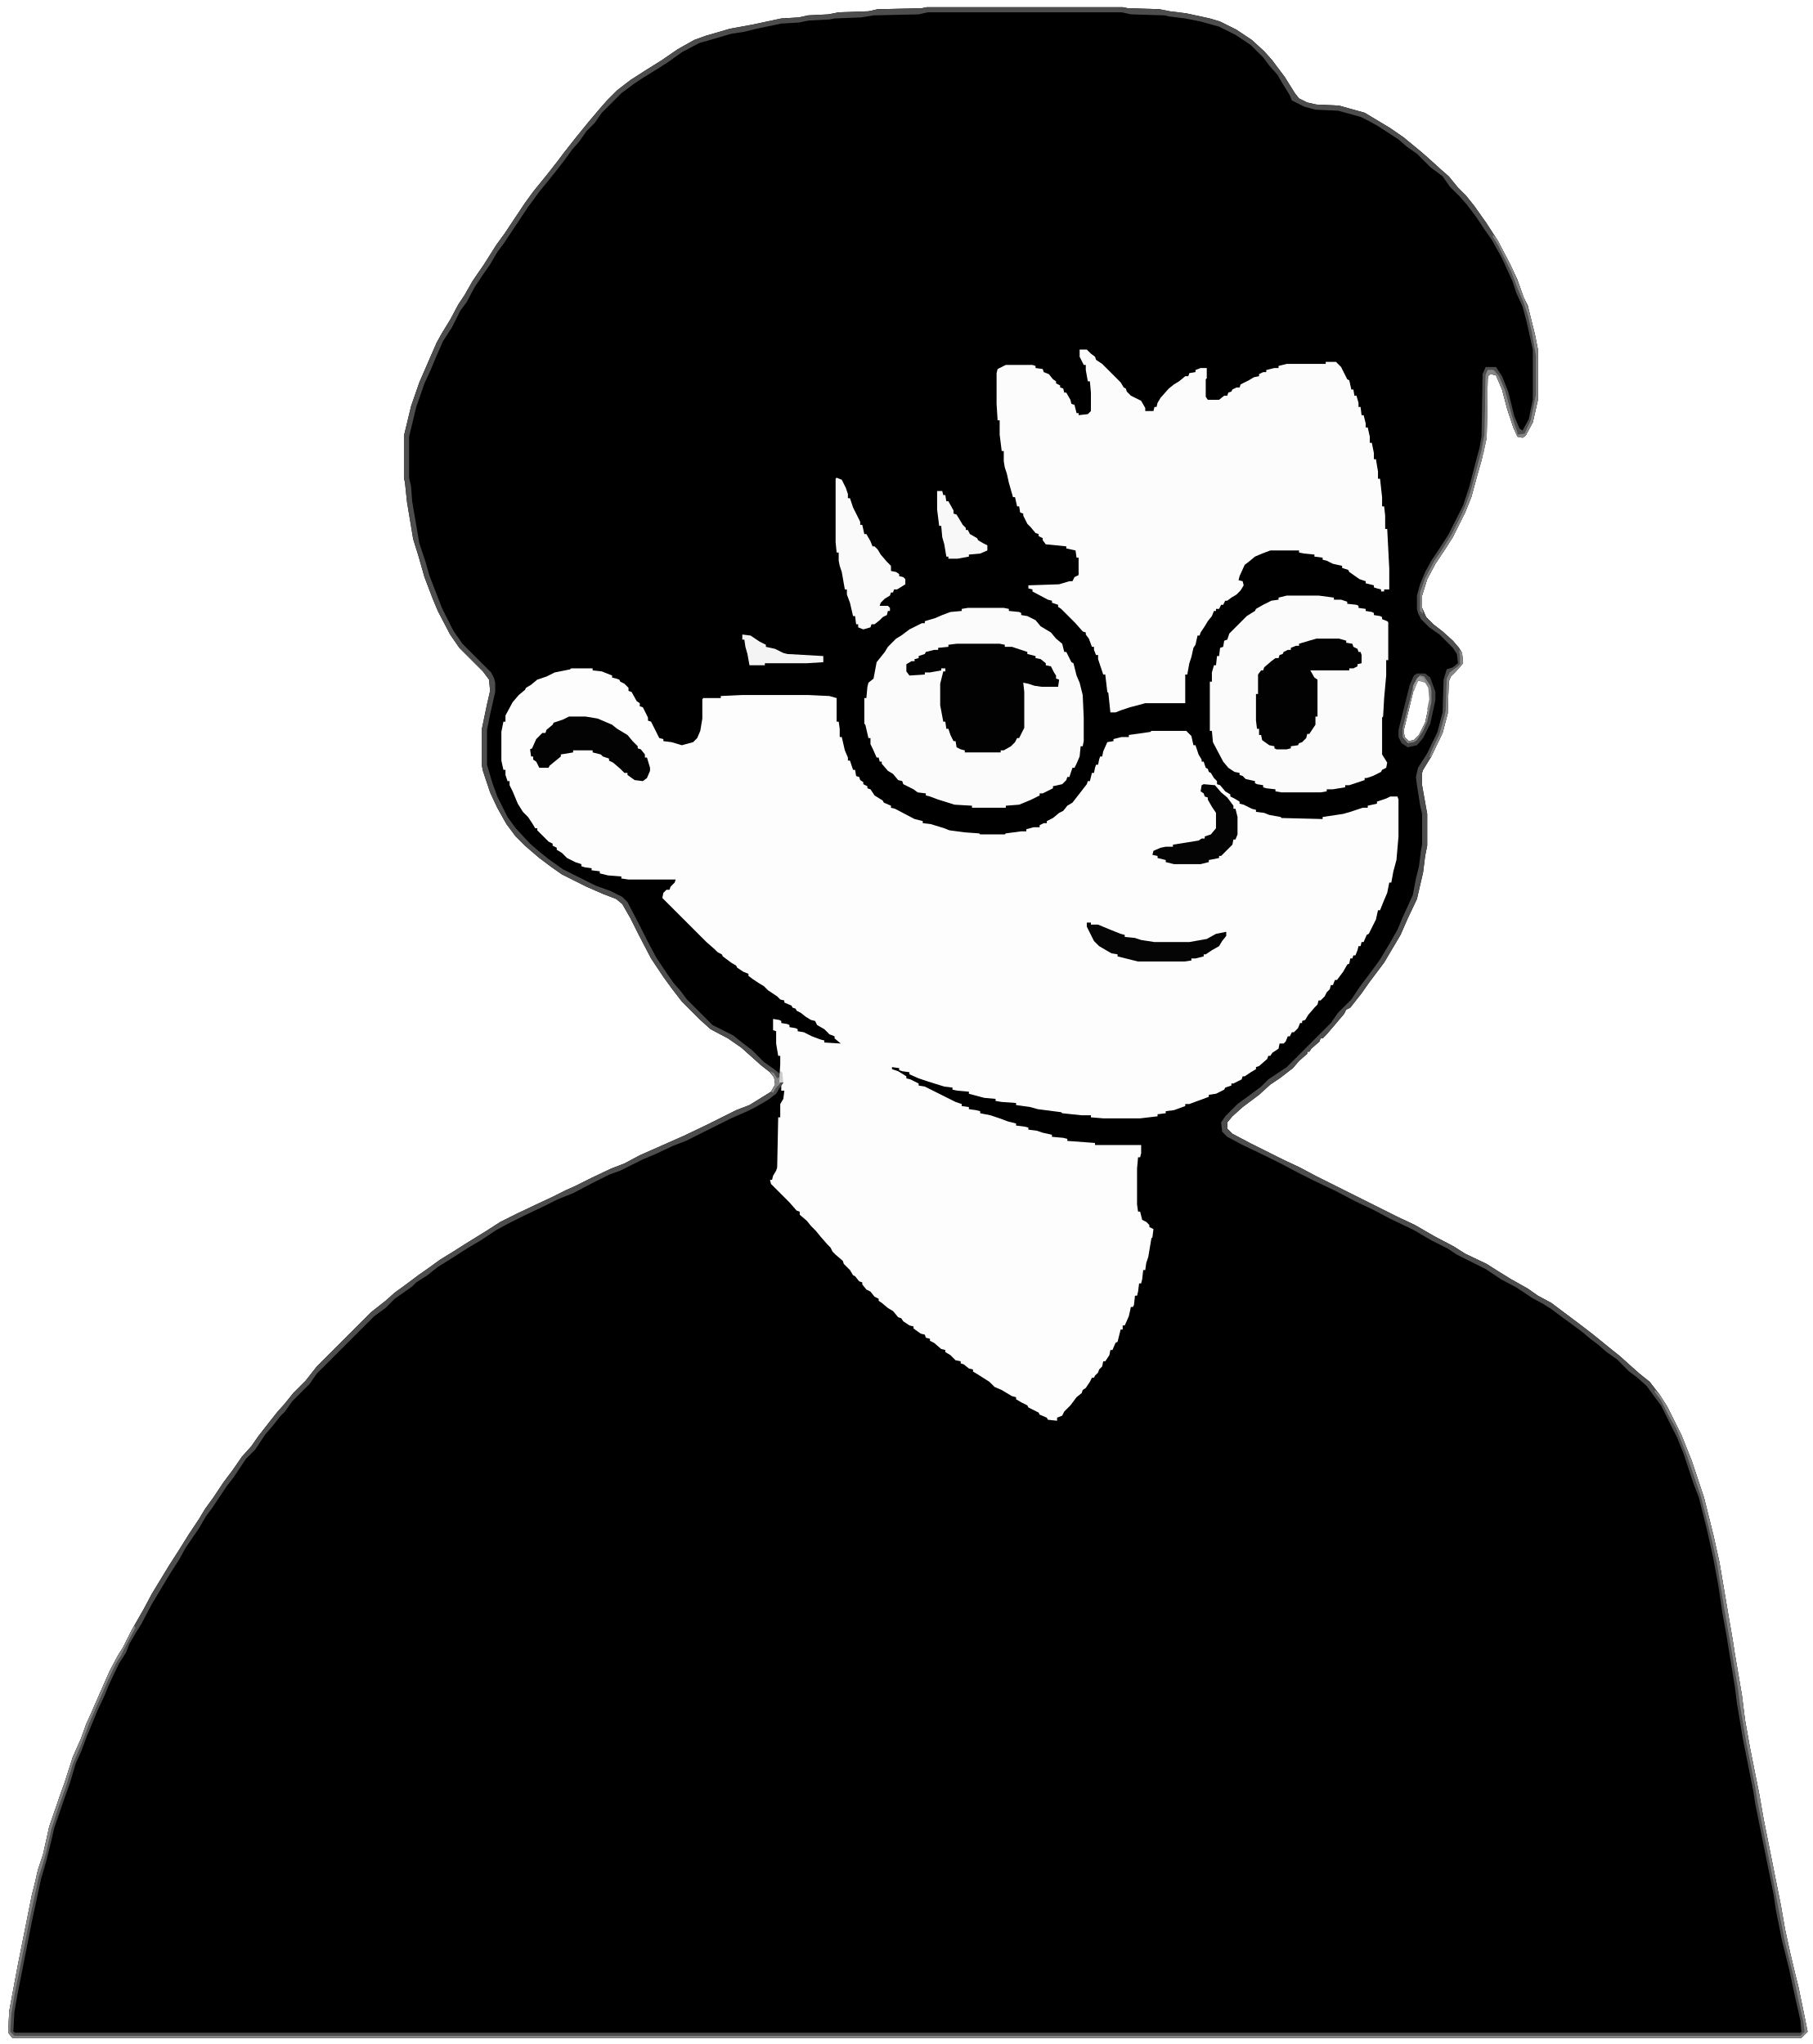
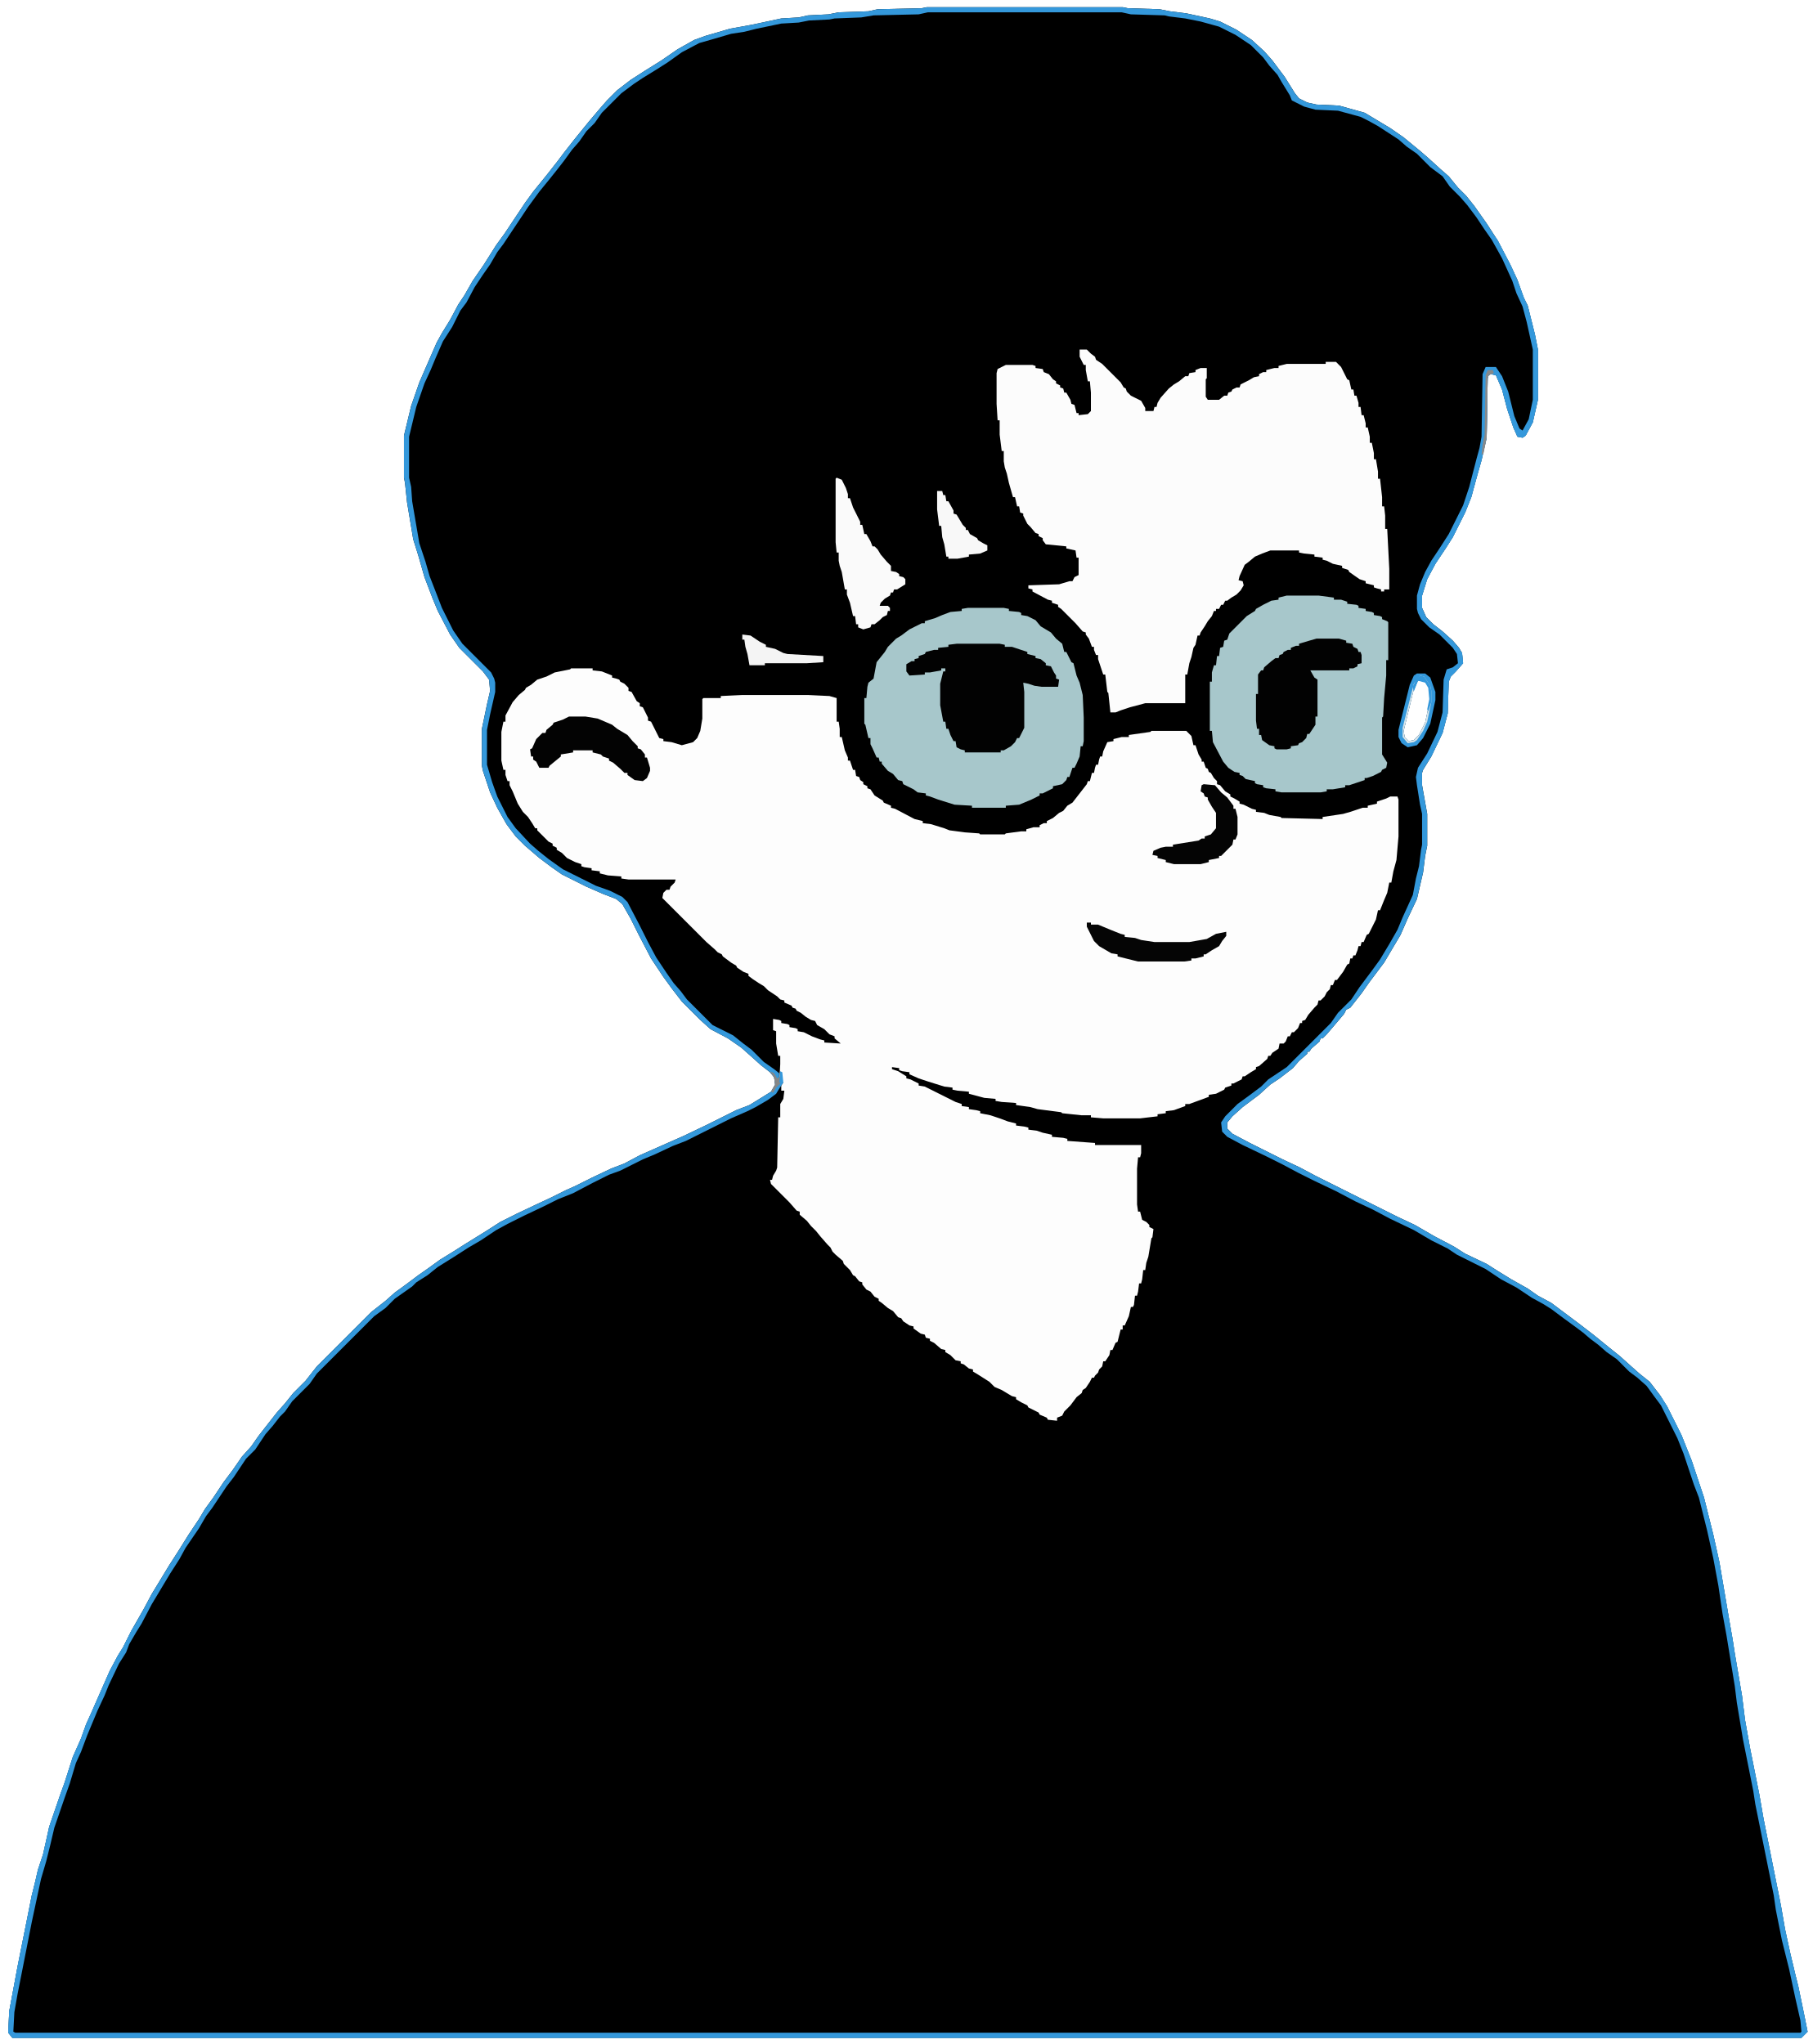
<svg xmlns="http://www.w3.org/2000/svg" version="1.1" viewBox="0 0 1768 1994" width="" height="">
  <path transform="translate(904,7)" d="m0 0h191l5 1 31 1 10 2 16 2 23 5 10 3 16 8 15 10 12 11 8 9 12 16 10 16 4 5 8 4 9 2 22 1 25 7 25 15 13 9 17 14 8 7 11 10 8 7 9 11 8 8 8 10 12 17 11 17 12 23 7 15 6 17 4 8 7 28 3 15v49l-5 22-7 13-3 2-5-1-4-9-6-18-5-19-6-14-5-1-2 1-1 3-1 58-5 22-4 14-6 22-6 15-12 24-7 11-10 15-8 15-5 16v12l4 9 7 7 9 7 10 9 6 7 3 5 1 10-7 8-5 5-2 5-1 31-5 19-11 23-8 13-1 3v12l5 28v31l-2 10-2 16-6 26-9 19-7 16-16 27-15 20-7 10-11 14-4 2-2 4-11 13-6 7-4 4h-2l-1 3-8 7-2 3h-2v2l-8 7-6 7-13 10-9 6-11 10-16 12-10 9-5 6v6l5 5 17 9 32 16 17 8 15 8 80 40 17 8 19 11 19 10 11 7 21 10 11 7 13 8 16 9 10 7 13 7 28 21 13 10 16 13 10 8 10 9 9 8 10 8 10 13 7 11 14 28 10 25 12 36 9 36 6 27 9 53 4 23 2 13 7 41 3 24 5 28 9 45 4 23 17 85 4 23 5 23 5 21 3 12 6 29 3 15-6 6h-1745l-4-5 1-21 8-43 14-70 3-12 3-13 5-15 6-27 11-32 4-11 8-25 8-18 5-14 5-11 7-16 11-25 8-15 5-8 8-16 12-21 8-15 17-28 9-14 10-16 10-15 6-10 8-11 10-15 9-12 9-13 9-10 7-10 7-9 11-14 8-9 8-10 12-12 11-14 53-53 14-11 9-8 11-8 12-9 10-7 11-8 13-8 11-7 21-13 14-9 16-8 19-9 15-7 14-7 9-4 16-8 19-9 13-5 15-8 43-19 23-11 28-14 13-5 21-13 4-7-1-7-4-5-9-7-10-9-9-8-13-9-17-9-10-9-18-18-10-13-8-11-12-18-12-23-8-16-8-14-6-5-13-5-16-7-24-12-10-7-12-9-14-12-9-9-9-12-9-16-7-15-7-21-1-5v-36l5-24 3-13-1-11-6-8-23-23-9-13-12-23-5-12-8-21-6-21-5-16-6-36-2-19-1-5v-41l7-29 8-23 10-23 7-16 5-9 8-13 8-15 6-9 8-14 11-16 12-19 8-11 20-30 8-11 13-16 11-14 6-8 11-14 13-16 11-13 7-8 10-10 13-10 14-9 16-10 16-11 16-9 11-4 24-7 22-4 28-6 17-1 9-2 20-1 10-2 29-1 9-2 43-1zm479 657-4 8-10 41 1 6 4 4 5-1 5-5 6-12 5-23-1-11-3-5-2-2z" />
  <path transform="translate(557,652)" d="m0 0h21v2l9 1 10 4v2l4 1 3 1 1 2 4 2 4 4v3l3 1 5 9 3 2v3l3 1 5 10v3l3 1 8 16 4 1v2l8 1 10 3 11-3 4-4 3-7 2-12v-19l1-1h17v-2l21-1h64l21 1 7 2v23h2l1 7v8h2l3 13 3 7v3h2l3 9h2l1 6 3 1 1 3 3 2v2l4 2v2l3 1 4 6 8 5 1 2 7 3v2l4 1 19 10 8 2v2l8 1 13 4 5 2 15 2 14 1 1 1h24l1-1 15-2h5v-2l7-2h6v-2l4-2h3v-2l6-3 6-5 4-2 4-5 5-3 14-18 1-3h2l2-8h2l1-5 1-3h2l1-5 1-3h2l1-5 4-9 6-1v-2l8-2h7v-2l21-3 1-1h34l5 5 2 9h2l3 9 3 5v2h2l2 6 2 1 1 3 2 1 3 5 3 3v3l3 1 5 6 5 3v2l4 2 5 3v2l4 1 8 4 4 1v2l8 1 5 2 11 2 1 1 40 1v-2l20-3 7-2 12-4h5v-2l9-2v-2l9-3 4-2h7l1 3v36l-2 23-3 11-2 11h-2l-2 10-3 7-4 10h-2l-2 9-7 14-2 1-3 7h-2l-1 4h-2l-1 4-2 5h-2l-1 3h-2l-1 5-2 1-4 7-6 8h-2l-2 5h-2l-1 4-3 3-2 4-4 4h-2l-1 4-3 3-6 7-3 5-3 1v2h-2l-2 5-4 4h-2l-2 4h-2l-2 5-2 2h-4l-1 5-6 4-2 3h-2l-1 3-8 7-3 1v2l-5 3-6 4h-2l-1 3-8 4h-2v2l-6 2-1 2-8 4-7 1v2l-19 7h-4v2l-11 4-8 1v2l-8 1v2l-17 2h-36l-12-1v-2h-9l-19-2-1-1-23-3-7-2-14-2v-2l-14-1-6-1v-2l-11-1-15-4v-2l-11-1-5-1v-2l-8-1-16-5-9-3-9-4v-2l-7-1-3-1v-2l-7-1v2l6 2 8 5v2l4 1 8 4v2l6 1 30 15 6 2v2l7 1v2l7 1 4 1v2l10 2 9 3 8 3 8 2v2l8 1 4 1v2l8 1 6 2 9 2v2l11 1 4 1v2l27 2v2h45v8l-1 4h-2l-1 11v35l1 7h2l2 8 4 2 3 3v2l4 2-1 8-1 1-3 18-2 6-1 7h-2l-1 9-1 4h-2l-1 8-1 4h-2l-1 9-1 2h-2l-2 9-4 9h-2v4h-2l-3 12-2 1-3 7h-2l-1 5-4 6h-2l-1 5-3 3-1 3-3 3-1 2h-2l-2 4-4 6-3 2-1 3-5 4-6 8-6 6-2 4-5 2v3l-9-1-1-2-7-3-1-2-10-5-1-2-6-3-5-3v-2l-4-1-10-6-7-3-5-5-11-7-5-3v-2l-4-1-5-4-3-1v-2l-5-1-5-5-5-3v-2l-4-1-7-6-4-2v-2l-4-1-1-3-4-1-7-5v-2l-4-1-6-4-2-3-3-1-5-6-5-3-6-5-3-2v-2l-4-2-4-5-4-2-4-5v-2l-3-1-4-5-2-1-3-5-6-6-1-3-7-6-3-3-2-4-3-3-7-8-4-5-5-5-4-5-7-6v-3l-3-1-7-8-18-18-1-4h2l1-4 3-5 1-3 1-49h2v-13l3-5 1-8h-3v-5l2-3h-4l1-18v-8h-2l-2-12v-12l-3-1v-11l6 1 2 1v2l6 1 2 1v2l6 1 2 1v2l6 1 8 4 8 3 4 1v2l16 1-6-5v-2l-5-2-5-5-7-4-2-4-4-1-5-3-5-4-4-2-1-2-3-1-1-2-7-3v-2l-4-1-3-3-9-6-4-4-5-3-6-4-4-3v-2l-5-2-6-4-1-2-5-3-8-6-1-2-4-2-3-3-8-7-43-43 1-5 3-3h3l1-3 4-4 1-3h-46l-7-1v-2l-13-1-8-2v-2l-8-1v-2l-7-1-3-1v-2l-6-2-8-4-5-5-5-3v-2l-4-2v-2l-4-2-11-11v-2h-2l-3-5-4-6-5-5-5-8-5-12-3-6v-4h-2l-2-6v-5h-2l-2-9v-28l2-10h2v-6l7-13 6-7 6-5 1-2 5-3 6-5 9-3 8-4 15-3z" fill="#FDFDFD" />
  <path transform="translate(1053,341)" d="m0 0h7l4 4 4 3 1 3 6 4 18 18 3 5 2 1 1 3 4 4 10 5 4 7v3h8l1-4h2l1-4 3-5 8-9 5-4 5-3 6-5h3l1-3 6-1v-2l5-2h6v10l-1 1v17l2 3h11l5-4h3l1-3 3-1 1-2 4-2h3l1-3 8-4 5-3 5-1v-2l4-2h3v-2l8-2h4v-2l8-2h38v-2h10l5 5 6 12 2 1 2 9h2l1 6h2l2 7v4h2l1 8h2l2 8v4h2l2 9v6h2l2 10v6h2l2 12v7h2l2 18v9h2l1 9v13h2l2 39v20h-5v2h-3v-2l-4-1-3-1v-2l-8-2v-2l-6-2-10-7-1-2-6-2v-2l-9-2-6-3-4-1v-2l-8-1v-2l-10-1-5-1v-2h-28l-8 3-7 3-6 5-4 3-5 11-1 4 4 1 1 4-3 5-4 4-5 3-4 3h-2l-2 4h-2l-2 4h-3v2h-2l-2 5-4 5-3 5-4 6-1 3h-2l-2 9-2 3-2 9-2 6-2 11h-2v28h-39l-15 4-9 3-5 2h-5l-2-19-1-1-2-17h-2l-5-15v-4h-2l-2-5v-3h-2l-3-8-3-4v-2l-3-1-7-8-14-14-3-2v-2l-6-2v-2l-4-1-15-8v-2l-4-1v-3l30-1 10-3h3l2-4 4-2v-17h-2l-1-7-9-2v-2l-20-2-3-4v-2l-4-2v-2l-3-1-5-6-3-3-4-8v-2l-3-1-1-6h-2l-2-9h-2l-4-14-2-9-2-6-1-6v-10h-2l-2-16v-14h-2l-1-16v-30l1-4 8-4h26l3 1v2l7 1 1 3 5 2 4 5 3 2v2l4 2v2l3 1 1 4h2l4 7 1 4 3 1 2 8h2v2l9-1 3-3v-18l-1-11h-2l-2-11v-5h-2l-4-8z" fill="#FCFCFC" />
-   <path transform="translate(904,7)" d="m0 0h191l5 1 31 1 10 2 16 2 23 5 10 3 16 8 15 10 12 11 8 9 12 16 10 16 4 5 8 4 9 2 22 1 25 7 25 15 13 9 17 14 8 7 11 10 8 7 9 11 8 8 8 10 12 17 11 17 12 23 7 15 6 17 4 8 7 28 3 15v49l-5 22-7 13-3 2-5-1-4-9-6-18-5-19-6-14-5-1-2 1-1 3-1 58-5 22-4 14-6 22-6 15-12 24-7 11-10 15-8 15-5 16v12l4 9 7 7 9 7 10 9 6 7 3 5 1 10-7 8-5 5-2 5-1 31-5 19-11 23-8 13-1 3v12l5 28v31l-2 10-2 16-6 26-9 19-7 16-16 27-15 20-7 10-11 14-4 2-2 4-11 13-6 7-4 4h-2l-1 3-8 7-2 3h-2v2l-8 7-6 7-13 10-9 6-11 10-16 12-10 9-5 6v6l5 5 17 9 32 16 17 8 15 8 80 40 17 8 19 11 19 10 11 7 21 10 11 7 13 8 16 9 10 7 13 7 28 21 13 10 16 13 10 8 10 9 9 8 10 8 10 13 7 11 14 28 10 25 12 36 9 36 6 27 9 53 4 23 2 13 7 41 3 24 5 28 9 45 4 23 17 85 4 23 5 23 5 21 3 12 6 29 3 15-6 6h-1745l-4-5 1-21 8-43 14-70 3-12 3-13 5-15 6-27 11-32 4-11 8-25 8-18 5-14 5-11 7-16 11-25 8-15 5-8 8-16 12-21 8-15 17-28 9-14 10-16 10-15 6-10 8-11 10-15 9-12 9-13 9-10 7-10 7-9 11-14 8-9 8-10 12-12 11-14 53-53 14-11 9-8 11-8 12-9 10-7 11-8 13-8 11-7 21-13 14-9 16-8 19-9 15-7 14-7 9-4 16-8 19-9 13-5 15-8 43-19 23-11 28-14 13-5 21-13 4-7-1-7-4-5-9-7-10-9-9-8-13-9-17-9-10-9-18-18-10-13-8-11-12-18-12-23-8-16-8-14-6-5-13-5-16-7-24-12-10-7-12-9-14-12-9-9-9-12-9-16-7-15-7-21-1-5v-36l5-24 3-13-1-11-6-8-23-23-9-13-12-23-5-12-8-21-6-21-5-16-6-36-2-19-1-5v-41l7-29 8-23 10-23 7-16 5-9 8-13 8-15 6-9 8-14 11-16 12-19 8-11 20-30 8-11 13-16 11-14 6-8 11-14 13-16 11-13 7-8 10-10 13-10 14-9 16-10 16-11 16-9 11-4 24-7 22-4 28-6 17-1 9-2 20-1 10-2 29-1 9-2 43-1zm1 5-9 2-44 1-12 2-26 1-5 1-20 1-10 2-17 1-24 5-12 3-13 2-17 5-14 4-17 9-14 10-11 7-13 8-9 6-12 9-19 19-7 10-8 8-7 10-7 8-8 11-7 9-8 10-9 11-11 15-24 36-6 8-7 12-7 10-8 12-8 15-6 8-8 16-9 14-7 16-5 12-6 13-8 23-7 29v40l2 9 1 14 7 41 6 18 4 14 7 18 5 13 11 22 9 13 28 28 3 6 1 4v9l-5 22-3 15v34l5 17 5 14 10 20 8 11 14 15 8 7 10 8 14 10 32 16 14 5 12 6 5 5 12 23 8 16 8 15 10 15 7 10 7 8 6 8 25 25 20 10 10 8 8 6 12 12 10 7 5 4v9h4l-4 6-3 5-8 6-12 7-8 4-16 7-44 22-13 5-17 8-12 5-22 11-11 4-16 8-19 10-15 6-14 7-19 9-16 8-11 6-15 10-12 7-14 9-16 10-10 8-11 7-4 4-17 12-9 9-11 8-56 56-7 10-17 17-7 10-5 5-7 9-7 8-10 15-9 9-12 18-7 9-14 21-6 8-7 12-13 19-6 11-9 14-18 30-10 19-5 8-7 12-3 8-7 11-10 21-4 10-7 15-10 24-6 16-5 11-6 20-5 14-10 29-4 17-4 16-5 17-9 42-14 71-3 17-1 19 2 1h1741l1-1-1-11-5-22-6-28-7-28-6-30-2-14-18-89-2-13-10-50-6-36-2-16-8-49-4-22-4-27-5-27-6-27-8-32-5-13-10-30-6-15-16-32-6-8-8-11-9-8-8-6-12-12-10-7-8-7-8-6-7-6-8-6-11-8-12-9-8-5-11-6-15-10-15-8-15-10-28-14-9-6-16-8-17-10-23-11-17-9-17-8-19-10-21-10-16-8-15-8-16-8-23-11-15-8-5-5-1-9 4-6 12-12 11-8 12-9 7-7 18-12 43-43 7-10 13-13 8-12 12-16 8-11 9-15 8-14 5-12 10-22 3-16 3-12 2-16 1-5v-30l-2-9-3-19-1-8 2-9 9-14 10-21 5-19 1-32 3-10 6-2 5-4-1-9-4-6-13-13-10-7-8-8-3-6-1-4v-13l3-11 5-12 6-11 8-12 9-14 14-28 6-18 7-27 3-11 2-11 1-61 3-7h10l6 9 6 15 6 24 5 12 3 2 6-11 4-19v-49l-6-27-4-15-6-13-4-12-10-22-10-18-7-10-8-12-9-12-7-8-10-10-7-10-12-9-13-13-10-7-8-7-20-13-9-5-8-4-22-6-22-1-11-3-12-6-2-5-8-13-4-7-8-9-6-8-12-12-15-10-16-8-18-5-15-3-16-2-4-1-33-1-9-2z" fill="#4D4D4D" />
-   <path transform="translate(944,593)" d="m0 0h35l5 1v2l10 1 2 1v2l6 1 8 4 5 6 10 6 5 6 6 5 2 8h2l5 10 2 1 3 12 3 7 3 12 1 22v23l-1 5h-2l-1 10-3 7-2 4h-2l-3 9h-2l-1 3-4 4-9 2v2l-10 5h-3v2l-8 4-12 5-13 1v2h-33v-2l-17-1-16-5-8-3-4-1v-2l-8-1-4-3-10-5-1-3-4-1-5-6-5-3-6-7v-2h-2l-1-4h-2l-4-9-2-4v-6h-2l-3-13-1-1v-25h2l1-11 1-4 5-4 3-16 8-10 3-5 8-8 5-3 8-6 12-6h3v-2l10-3 7-3 8-3 11-1v-2z" fill="#FBFBFB" />
-   <path transform="translate(1255,581)" d="m0 0h31l15 2v2h7l6 2v2l9 1 2 1v2l7 1v2l6 1 2 1v2l6 1 2 1v2l5 2 1 1v37h-2v15l-2 22-1 18-1 1v36l5 8-1 5-4 2-1 2-8 4-6 2h-2v2l-15 5h-4v2l-12 2h-6v2l-6 1h-38l-6-1v-2l-9-1-3-1v-2l-6-1-2-1v-2l-9-2-3-3-3-1v-2l-5-1-6-4-5-6-10-19-1-11h-2v-48h2v-9l2-7h2l1-9h2l1-8 3-1 1-6 3-1 2-6 17-17 8-5 1-2 7-4 8-4 7-1v-2z" fill="#FBFBFB" />
+   <path transform="translate(904,7)" d="m0 0h191l5 1 31 1 10 2 16 2 23 5 10 3 16 8 15 10 12 11 8 9 12 16 10 16 4 5 8 4 9 2 22 1 25 7 25 15 13 9 17 14 8 7 11 10 8 7 9 11 8 8 8 10 12 17 11 17 12 23 7 15 6 17 4 8 7 28 3 15v49l-5 22-7 13-3 2-5-1-4-9-6-18-5-19-6-14-5-1-2 1-1 3-1 58-5 22-4 14-6 22-6 15-12 24-7 11-10 15-8 15-5 16v12l4 9 7 7 9 7 10 9 6 7 3 5 1 10-7 8-5 5-2 5-1 31-5 19-11 23-8 13-1 3v12l5 28v31l-2 10-2 16-6 26-9 19-7 16-16 27-15 20-7 10-11 14-4 2-2 4-11 13-6 7-4 4h-2l-1 3-8 7-2 3h-2v2l-8 7-6 7-13 10-9 6-11 10-16 12-10 9-5 6v6l5 5 17 9 32 16 17 8 15 8 80 40 17 8 19 11 19 10 11 7 21 10 11 7 13 8 16 9 10 7 13 7 28 21 13 10 16 13 10 8 10 9 9 8 10 8 10 13 7 11 14 28 10 25 12 36 9 36 6 27 9 53 4 23 2 13 7 41 3 24 5 28 9 45 4 23 17 85 4 23 5 23 5 21 3 12 6 29 3 15-6 6h-1745l-4-5 1-21 8-43 14-70 3-12 3-13 5-15 6-27 11-32 4-11 8-25 8-18 5-14 5-11 7-16 11-25 8-15 5-8 8-16 12-21 8-15 17-28 9-14 10-16 10-15 6-10 8-11 10-15 9-12 9-13 9-10 7-10 7-9 11-14 8-9 8-10 12-12 11-14 53-53 14-11 9-8 11-8 12-9 10-7 11-8 13-8 11-7 21-13 14-9 16-8 19-9 15-7 14-7 9-4 16-8 19-9 13-5 15-8 43-19 23-11 28-14 13-5 21-13 4-7-1-7-4-5-9-7-10-9-9-8-13-9-17-9-10-9-18-18-10-13-8-11-12-18-12-23-8-16-8-14-6-5-13-5-16-7-24-12-10-7-12-9-14-12-9-9-9-12-9-16-7-15-7-21-1-5v-36l5-24 3-13-1-11-6-8-23-23-9-13-12-23-5-12-8-21-6-21-5-16-6-36-2-19-1-5v-41l7-29 8-23 10-23 7-16 5-9 8-13 8-15 6-9 8-14 11-16 12-19 8-11 20-30 8-11 13-16 11-14 6-8 11-14 13-16 11-13 7-8 10-10 13-10 14-9 16-10 16-11 16-9 11-4 24-7 22-4 28-6 17-1 9-2 20-1 10-2 29-1 9-2 43-1zm1 5-9 2-44 1-12 2-26 1-5 1-20 1-10 2-17 1-24 5-12 3-13 2-17 5-14 4-17 9-14 10-11 7-13 8-9 6-12 9-19 19-7 10-8 8-7 10-7 8-8 11-7 9-8 10-9 11-11 15-24 36-6 8-7 12-7 10-8 12-8 15-6 8-8 16-9 14-7 16-5 12-6 13-8 23-7 29v40l2 9 1 14 7 41 6 18 4 14 7 18 5 13 11 22 9 13 28 28 3 6 1 4v9l-5 22-3 15v34l5 17 5 14 10 20 8 11 14 15 8 7 10 8 14 10 32 16 14 5 12 6 5 5 12 23 8 16 8 15 10 15 7 10 7 8 6 8 25 25 20 10 10 8 8 6 12 12 10 7 5 4v9h4l-4 6-3 5-8 6-12 7-8 4-16 7-44 22-13 5-17 8-12 5-22 11-11 4-16 8-19 10-15 6-14 7-19 9-16 8-11 6-15 10-12 7-14 9-16 10-10 8-11 7-4 4-17 12-9 9-11 8-56 56-7 10-17 17-7 10-5 5-7 9-7 8-10 15-9 9-12 18-7 9-14 21-6 8-7 12-13 19-6 11-9 14-18 30-10 19-5 8-7 12-3 8-7 11-10 21-4 10-7 15-10 24-6 16-5 11-6 20-5 14-10 29-4 17-4 16-5 17-9 42-14 71-3 17-1 19 2 1h1741l1-1-1-11-5-22-6-28-7-28-6-30-2-14-18-89-2-13-10-50-6-36-2-16-8-49-4-22-4-27-5-27-6-27-8-32-5-13-10-30-6-15-16-32-6-8-8-11-9-8-8-6-12-12-10-7-8-7-8-6-7-6-8-6-11-8-12-9-8-5-11-6-15-10-15-8-15-10-28-14-9-6-16-8-17-10-23-11-17-9-17-8-19-10-21-10-16-8-15-8-16-8-23-11-15-8-5-5-1-9 4-6 12-12 11-8 12-9 7-7 18-12 43-43 7-10 13-13 8-12 12-16 8-11 9-15 8-14 5-12 10-22 3-16 3-12 2-16 1-5v-30l-2-9-3-19-1-8 2-9 9-14 10-21 5-19 1-32 3-10 6-2 5-4-1-9-4-6-13-13-10-7-8-8-3-6-1-4v-13l3-11 5-12 6-11 8-12 9-14 14-28 6-18 7-27 3-11 2-11 1-61 3-7h10l6 9 6 15 6 24 5 12 3 2 6-11 4-19v-49l-6-27-4-15-6-13-4-12-10-22-10-18-7-10-8-12-9-12-7-8-10-10-7-10-12-9-13-13-10-7-8-7-20-13-9-5-8-4-22-6-22-1-11-3-12-6-2-5-8-13-4-7-8-9-6-8-12-12-15-10-16-8-18-5-15-3-16-2-4-1-33-1-9-2z" fill="#3498db " />
+   <path transform="translate(944,593)" d="m0 0h35l5 1v2l10 1 2 1v2l6 1 8 4 5 6 10 6 5 6 6 5 2 8h2l5 10 2 1 3 12 3 7 3 12 1 22v23l-1 5h-2l-1 10-3 7-2 4h-2l-3 9h-2l-1 3-4 4-9 2v2l-10 5h-3v2l-8 4-12 5-13 1v2h-33v-2l-17-1-16-5-8-3-4-1v-2l-8-1-4-3-10-5-1-3-4-1-5-6-5-3-6-7v-2h-2l-1-4h-2l-4-9-2-4v-6h-2l-3-13-1-1v-25h2l1-11 1-4 5-4 3-16 8-10 3-5 8-8 5-3 8-6 12-6h3v-2l10-3 7-3 8-3 11-1v-2z" fill="#a7c7cb" />
+   <path transform="translate(1255,581)" d="m0 0h31l15 2v2h7l6 2v2l9 1 2 1v2l7 1v2l6 1 2 1v2l6 1 2 1v2l5 2 1 1v37h-2v15l-2 22-1 18-1 1v36l5 8-1 5-4 2-1 2-8 4-6 2h-2v2l-15 5h-4v2l-12 2h-6v2l-6 1h-38l-6-1v-2l-9-1-3-1v-2l-6-1-2-1v-2l-9-2-3-3-3-1v-2l-5-1-6-4-5-6-10-19-1-11h-2v-48h2v-9l2-7h2l1-9h2l1-8 3-1 1-6 3-1 2-6 17-17 8-5 1-2 7-4 8-4 7-1v-2z" fill="#a7c7cb" />
  <path transform="translate(933,628)" d="m0 0h42l5 1v2h7l15 5v2l8 2v2l5 1 5 4v2l5 1 3 6 2 3v3l3 1-1 7h-16l-7-1-6-2-5-1 1 9v35l-5 10h-2l-2 4-4 4-7 4h-3v2h-35v-2l-4-1-4-2-1-6h-2l-3-6-2-6h-2l-1-7h-2l-3-16v-21l3-12h2v-3h-4v2l-11 2h-5v2l-15 1-3-4v-7l5-3h3v-2l4-1v-2l6-2 1-2 8-2h4v-2l10-1v-2z" fill="#020202" />
  <path transform="translate(1284,623)" d="m0 0h22l7 2v2l6 1 1 3 4 2 1 3h2l1 3v8l-4 1v2l-4 2h-4v2h-38l4 7 3 2v36h-2v8l-6 9h-2l-1 4-4 4-3 1-1 2-7 1v2l-4 1h-10l-2-1v-2l-5-1-7-5-1-5h-2v-6h-2l-1-8v-26h2v-19l3-4h2l1-3 7-6 4-3h3l1-3 3-1 1-2 4-2h3v-2l5-2h3v-2l10-3z" fill="#020202" />
  <path transform="translate(816,466)" d="m0 0 5 2 4 8 2 6v4h2l3 9 7 14v3h2l2 9h2l4 7 2 5h2l3 3 3 5 6 7 4 4v5l5 1 3 2v2l4 1 2 2v5l-8 5h-3l-1 3h-2l-1 3-5 3-4 4-1 3h8l2 2v3h-2l-1 4-4 2-3 3-5 4h-3l-1 3-7 2-5-2v-3h-2l-1-8h-2l-3-13-3-8v-5h-2l-3-17-2-6-1-5v-8h-2l-1-10v-62z" fill="#FAFAFA" />
  <path transform="translate(555,699)" d="m0 0h16l12 2 14 6 5 4 10 6 5 6 5 5v2l3 1 4 5v3h2l3 10v3l-3 7-4 3-8-1-7-5v-2h-3l-4-4-7-6-4-2v-2l-6-2-2-2-8-2v-2h-19v2l-12 2v2l-11 9-1 2h-9l-3-6-3-2v-3h-2l-1-7 2-1 4-9 6-6h3l1-3 6-5 1-2 9-3z" fill="#030303" />
-   <path transform="translate(1614,1356)" d="m0 0 5 5 7 11 14 28 10 25 12 36 9 36 6 27 9 53 4 23 2 13 7 41 3 24 5 28 9 45 4 23 17 85 4 23 5 23 5 21 3 12 6 29 3 15-6 6h-1745l-4-5 1-21 8-43 14-70 3-12 3-13 5-15 6-27 11-32 4-11 8-25 8-18 5-14 5-11 7-16 11-25 8-15 5-8 8-16 3-5 1 2-8 15-6 12-5 8-8 17-7 16-11 25-7 19-9 21-7 23-7 19-7 22-5 22-4 14-3 9-8 37-16 80-3 18-1 17 4 4h1742l4-4-1-9-5-22-5-24-8-32-6-31-7-37-14-70-2-13-9-45-6-36-2-16-6-36-7-40-5-31-2-13-5-23-11-44-14-41-10-25-8-14-7-14-6-8z" fill="#848484" />
+   <path transform="translate(1614,1356)" d="m0 0 5 5 7 11 14 28 10 25 12 36 9 36 6 27 9 53 4 23 2 13 7 41 3 24 5 28 9 45 4 23 17 85 4 23 5 23 5 21 3 12 6 29 3 15-6 6h-1745l-4-5 1-21 8-43 14-70 3-12 3-13 5-15 6-27 11-32 4-11 8-25 8-18 5-14 5-11 7-16 11-25 8-15 5-8 8-16 3-5 1 2-8 15-6 12-5 8-8 17-7 16-11 25-7 19-9 21-7 23-7 19-7 22-5 22-4 14-3 9-8 37-16 80-3 18-1 17 4 4h1742l4-4-1-9-5-22-5-24-8-32-6-31-7-37-14-70-2-13-9-45-6-36-2-16-6-36-7-40-5-31-2-13-5-23-11-44-14-41-10-25-8-14-7-14-6-8z" fill="#3498db " />
  <path transform="translate(1174,765)" d="m0 0 11 1 6 7 6 5 6 8v3h2l2 8v17l-2 5h-2l-1 5-11 11h-2v2l-10 2v2l-8 2h-26l-8-2v-2l-8-2v-2l-5-1 1-4 7-3 5-1h7v-2l25-4 3-2h3v-2l6-2 5-6v-15l-4-6-4-7v-2l-3-1-1-3-3-2 1-6z" fill="#040404" />
  <path transform="translate(1060,900)" d="m0 0h4v2h7l12 5 10 4 4 1v2l10 1 6 2 13 2h34l17-3 9-5 10-2v4l-4 5-3 5-7 4-6 4h-2v2l-8 2h-4v2l-7 1h-45l-20-5v-2l-6-1-12-7-5-5-7-14z" fill="#050505" />
  <path transform="translate(914,479)" d="m0 0h5l1 4h2l1 6h2l5 9v3l3 1 6 10 3 3v2h2l2 4 7 4 1 2 5 3 4 2v5l-7 3-11 1v2l-11 2h-9v-2h-2l-2-12-2-7-1-11h-2l-2-16z" fill="#F8F8F8" />
  <path transform="translate(724,619)" d="m0 0 8 1 9 6 6 3v2l9 2 8 4 4 1 35 2v6l-16 1h-41v2h-15l-2-11-2-7-1-7h-2z" fill="#F4F4F4" />
-   <path transform="translate(1382,657)" d="m0 0h8l5 4 5 14v8l-5 23-7 14-6 7-9 2-6-4-3-6v-7l11-44 4-9zm1 7-4 8-10 41 1 6 4 4 5-1 5-5 6-12 5-23-1-11-3-5-2-2z" fill="#424242" />
-   <path transform="translate(1456,229)" d="m0 0 4 4 14 27 7 16 6 16 4 10 6 24 3 15v49l-5 22-7 13-3 2-5-1-4-9-6-18-5-19-6-14-5-1-2 1-1 3-1 58-5 22-4 14-6 22-6 15-12 24-7 11-10 15-8 15-5 16v12l1 6-3-3v-18l5-14 9-17 7-10 10-16 8-16 5-11 5-14 6-22 5-19 3-15 1-58 2-5h6l5 6 6 14 7 26 5 15v2l7-1 6-13 5-25v-38l-4-23-4-17-4-12-6-14-6-16-13-26-5-8z" fill="#848484" />
-   <path transform="translate(1385,659)" d="m0 0 4 1 6 9 1 5v11l-4 19-4 9-6 9-3 2-6 1-5-6v-9l11-43zm-2 5-4 8-10 41 1 6 4 4 5-1 5-5 6-12 5-23-1-11-3-5-2-2z" fill="#848484" />
-   <path transform="translate(1423,634)" d="m0 0 3 3 1 10-7 8-5 5-2 5-1 31-5 19-11 23-2 1 2-6 8-17 5-18 1-5 1-31 3-6 8-6 2-2v-8z" fill="#858585" />
+   <path transform="translate(1382,657)" d="m0 0h8l5 4 5 14v8l-5 23-7 14-6 7-9 2-6-4-3-6v-7l11-44 4-9zm1 7-4 8-10 41 1 6 4 4 5-1 5-5 6-12 5-23-1-11-3-5-2-2z" fill="#3498db " />
+   <path transform="translate(1456,229)" d="m0 0 4 4 14 27 7 16 6 16 4 10 6 24 3 15v49l-5 22-7 13-3 2-5-1-4-9-6-18-5-19-6-14-5-1-2 1-1 3-1 58-5 22-4 14-6 22-6 15-12 24-7 11-10 15-8 15-5 16v12l1 6-3-3v-18l5-14 9-17 7-10 10-16 8-16 5-11 5-14 6-22 5-19 3-15 1-58 2-5h6l5 6 6 14 7 26 5 15v2l7-1 6-13 5-25v-38l-4-23-4-17-4-12-6-14-6-16-13-26-5-8z" fill="#3498db " />
+   <path transform="translate(1385,659)" d="m0 0 4 1 6 9 1 5v11l-4 19-4 9-6 9-3 2-6 1-5-6v-9l11-43zm-2 5-4 8-10 41 1 6 4 4 5-1 5-5 6-12 5-23-1-11-3-5-2-2z" fill="#d8e4e9" />
+   <path transform="translate(1423,634)" d="m0 0 3 3 1 10-7 8-5 5-2 5-1 31-5 19-11 23-2 1 2-6 8-17 5-18 1-5 1-31 3-6 8-6 2-2v-8z" fill="#3498db " />
  <path transform="translate(1451,361)" d="m0 0h5l1 3-5 2-1 3-1 58-3 15-2 2 1-10 2-10 1-58z" fill="#888" />
-   <path transform="translate(1385,659)" d="m0 0 4 1 6 9 1 5v11l-3 9-1-2 2-10-1-11-3-5-7-2-4 10-1-4 4-8z" fill="#848484" />
+   <path transform="translate(1385,659)" d="m0 0 4 1 6 9 1 5v11l-3 9-1-2 2-10-1-11-3-5-7-2-4 10-1-4 4-8z" fill="#3498db " />
  <path transform="translate(751,1045)" d="m0 0 4 2 3 5 3-2v7l-4 4-3 5-2-1 4-7-1-7z" fill="#868686" />
-   <path transform="translate(1384,660)" d="m0 0 4 1 2 4-7-1-4 10-1-4 4-8z" fill="#9B9B9B" />
-   <path transform="translate(761,1045)" d="m0 0 2 1 1 10h-4z" fill="#CDCDCD" />
+   <path transform="translate(1384,660)" d="m0 0 4 1 2 4-7-1-4 10-1-4 4-8z" fill="#3498db " />
+   <path transform="translate(761,1045)" d="m0 0 2 1 1 10h-4z" fill="#3498db " />
</svg>
